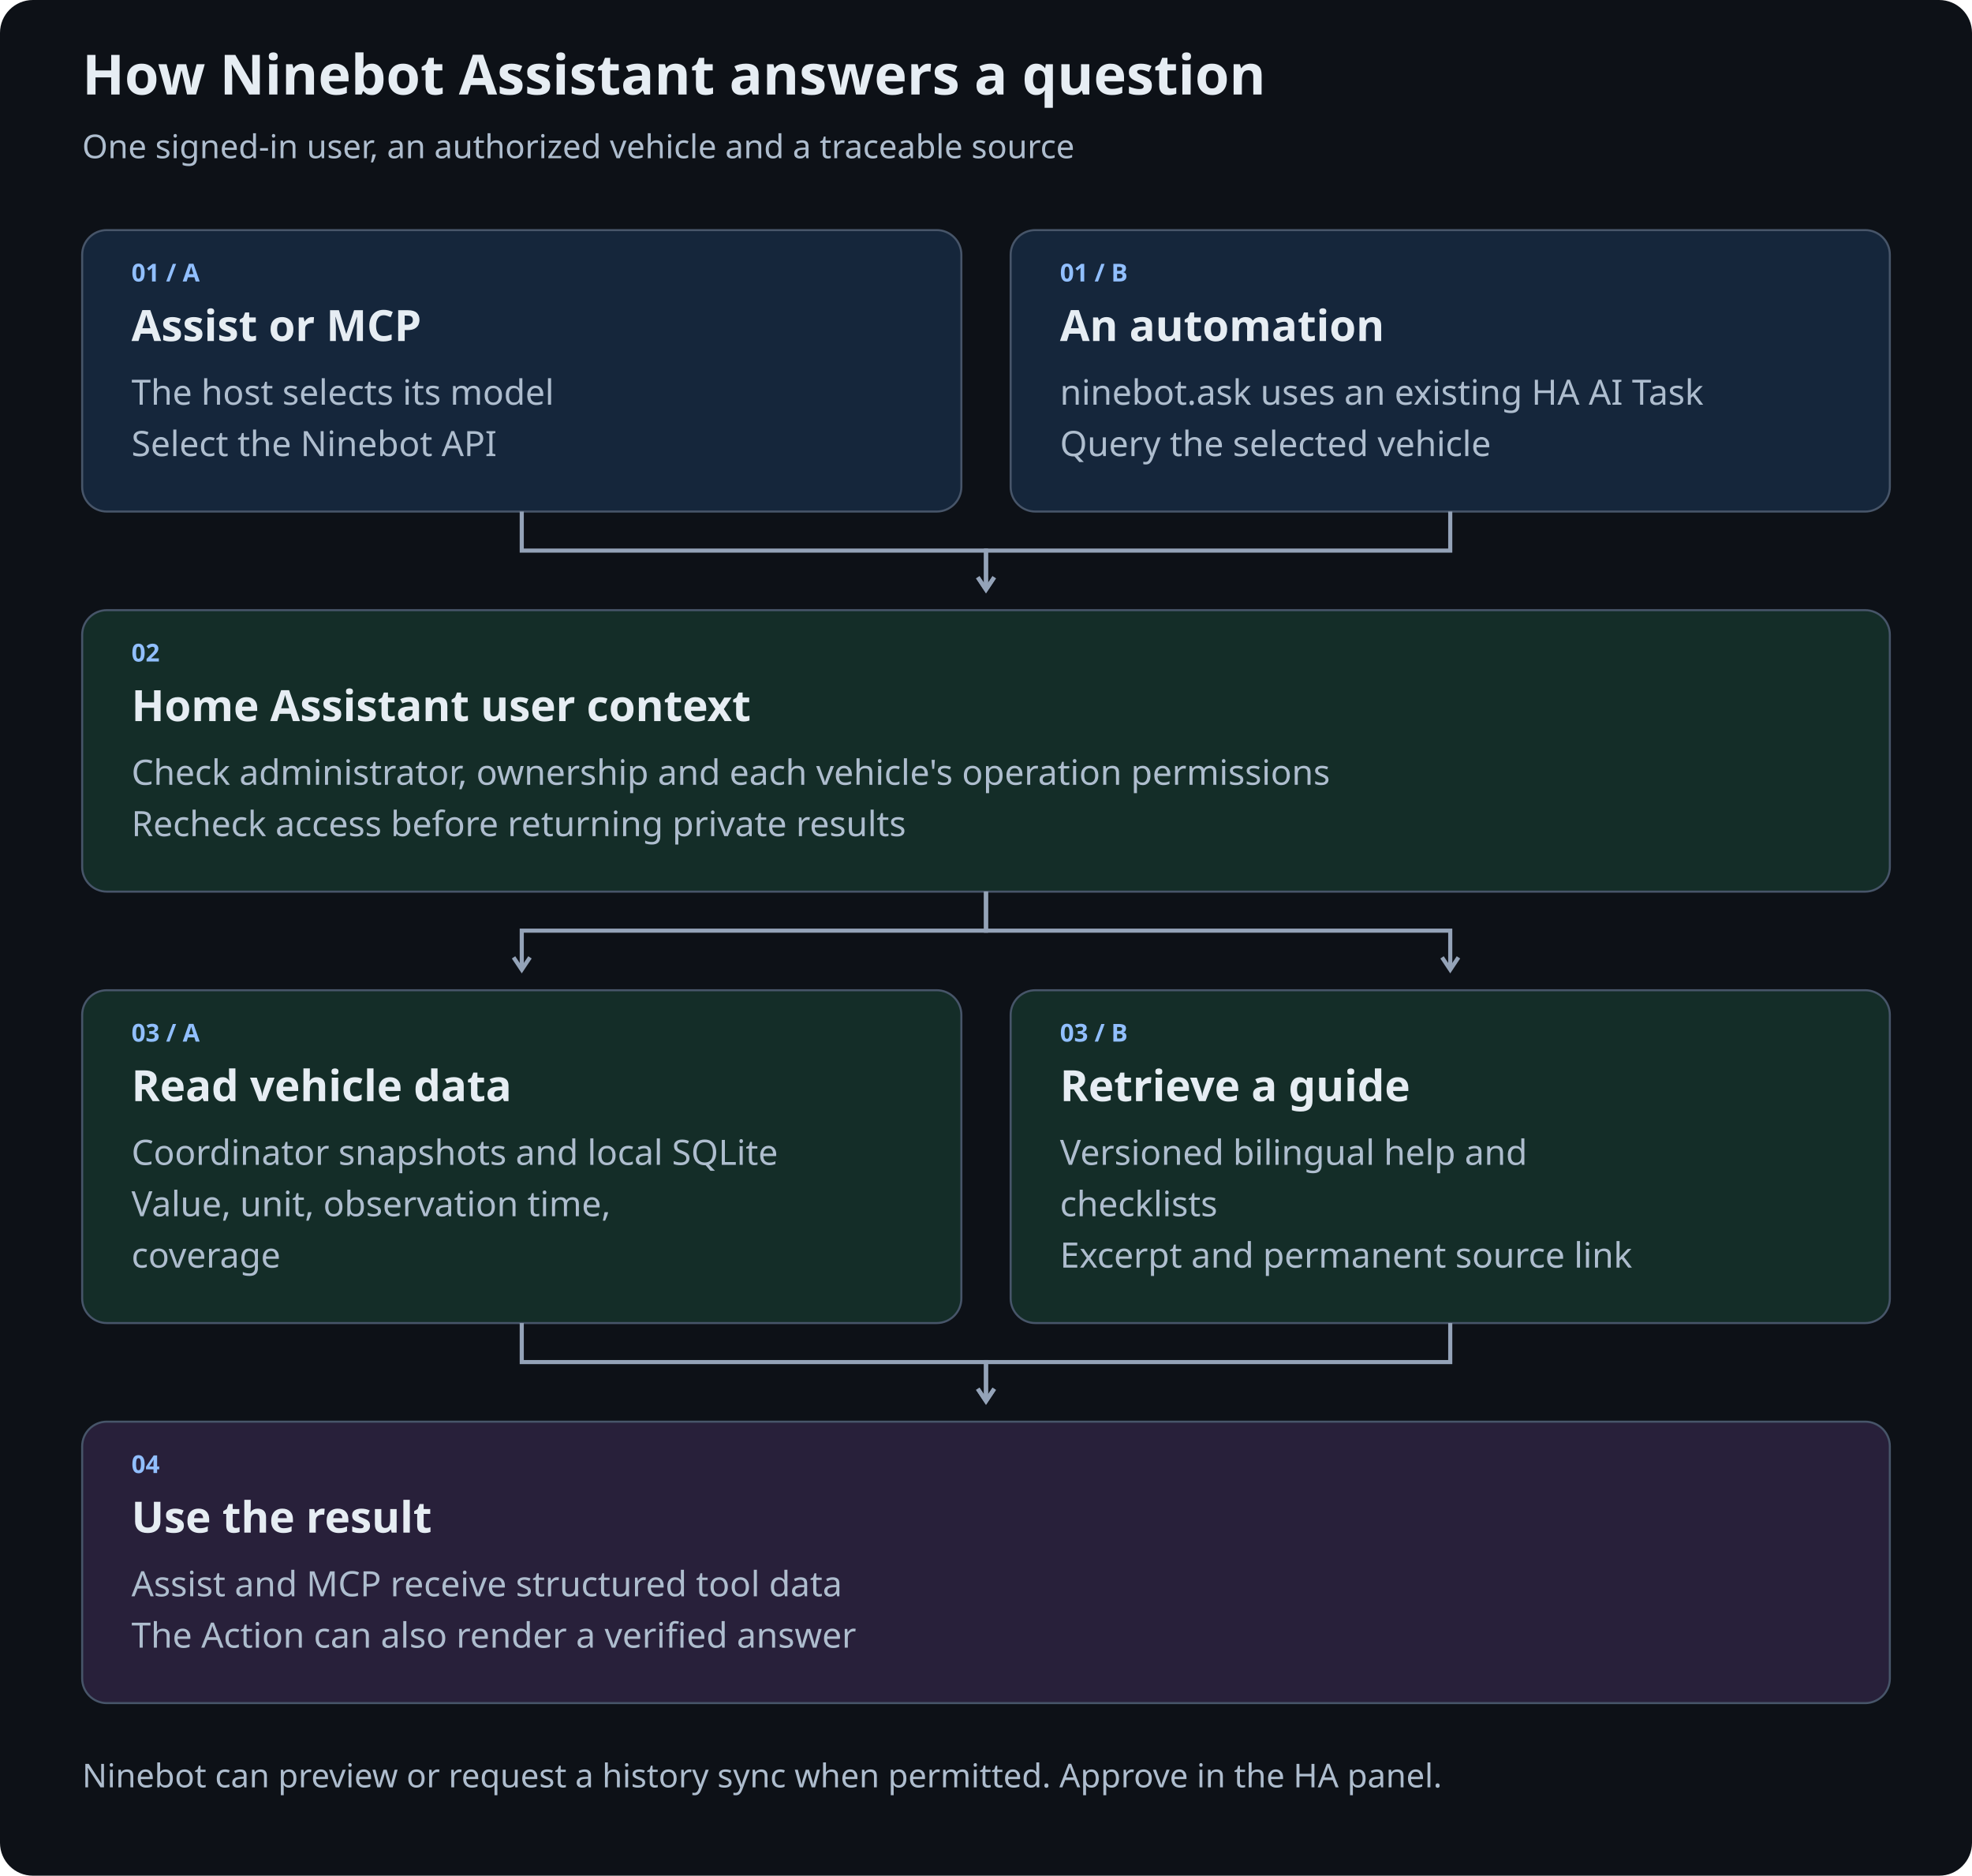
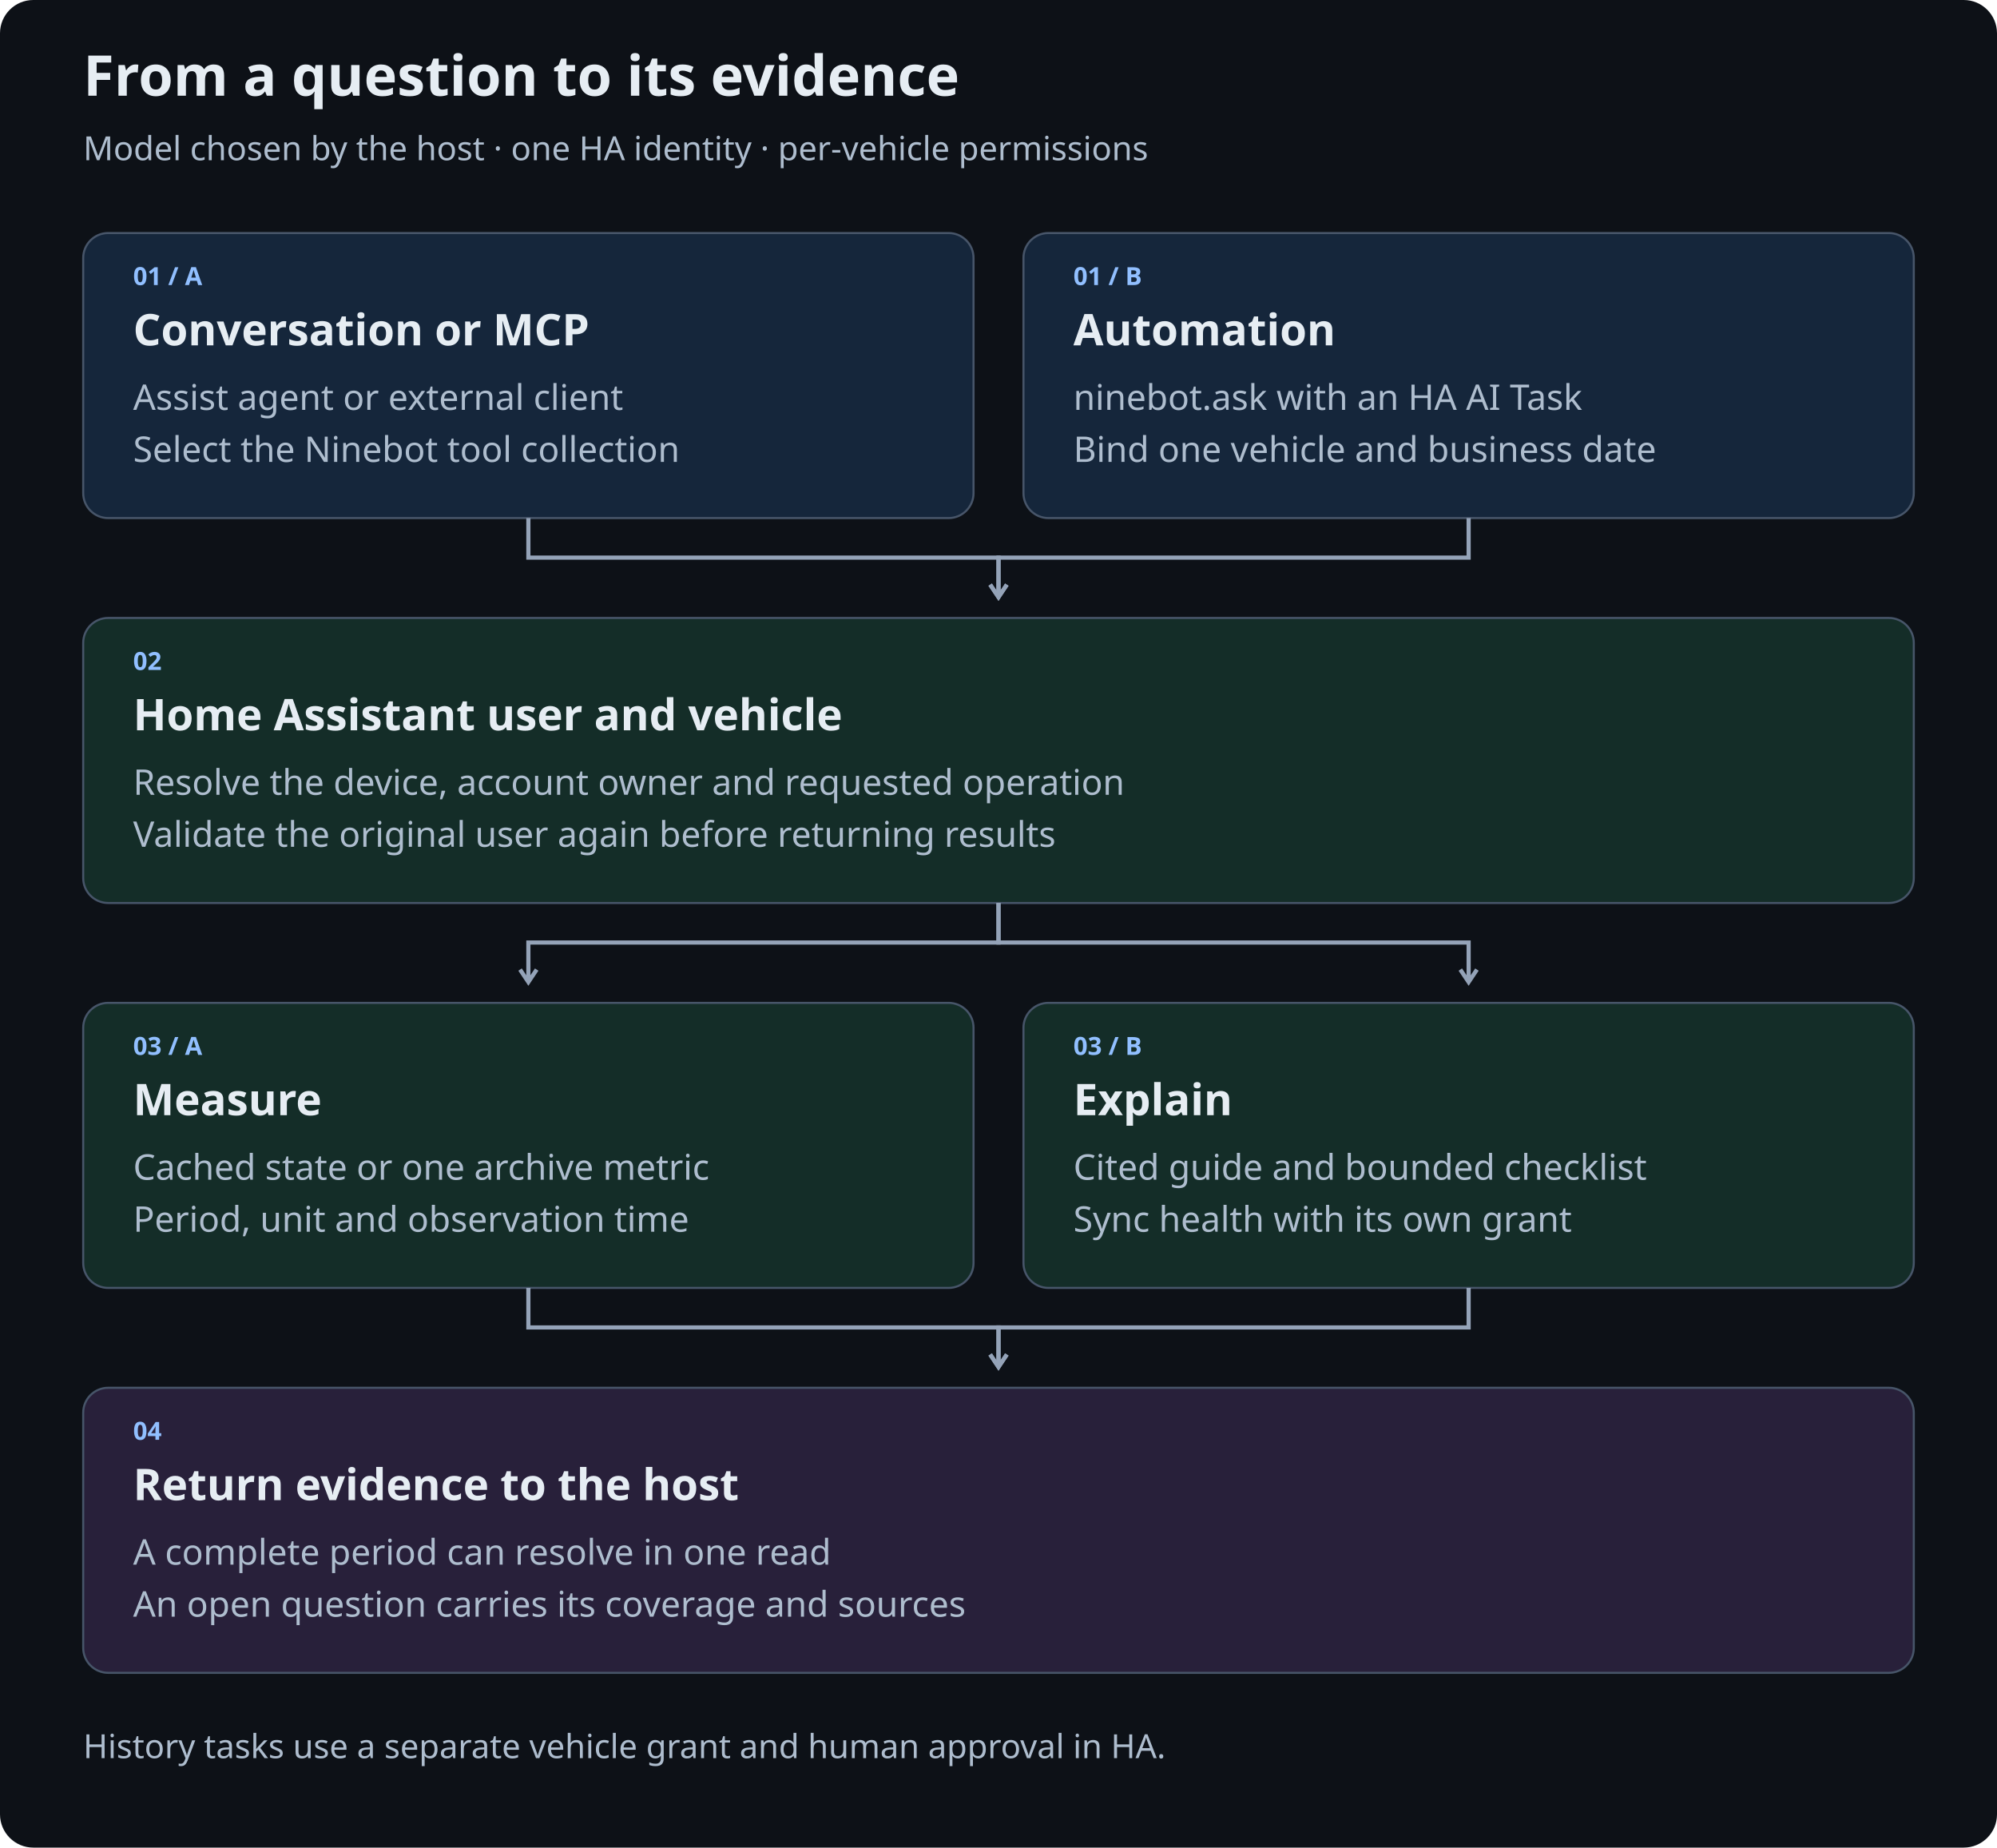
- <svg xmlns="http://www.w3.org/2000/svg" width="960" height="913" viewBox="0 0 960 913" role="img" aria-labelledby="title desc" xml:lang="en">
+ <svg xmlns="http://www.w3.org/2000/svg" width="960" height="888" viewBox="0 0 960 888" role="img" aria-labelledby="title desc" xml:lang="en">
  <style>text {font-family: -apple-system, BlinkMacSystemFont, "Segoe UI", "Noto Sans", "PingFang SC", "Microsoft YaHei", sans-serif}</style>
-   <rect width="960" height="913" rx="16" fill="#0d1117" />
-   <text x="40" y="46" font-size="27" font-weight="700" fill="#e6edf3">How Ninebot Assistant answers a question</text>
-   <text x="40" y="77" font-size="16" font-weight="400" fill="#aebdce">One signed-in user, an authorized vehicle and a traceable source</text>
+   <rect width="960" height="888" rx="16" fill="#0d1117" />
+   <text x="40" y="46" font-size="27" font-weight="700" fill="#e6edf3">From a question to its evidence</text>
+   <text x="40" y="77" font-size="16" font-weight="400" fill="#aebdce">Model chosen by the host · one HA identity · per-vehicle permissions</text>
  <rect x="40" y="112" width="428" height="137" rx="12" fill="#15263b" stroke="#475569" />
  <text x="64" y="137" font-size="12" font-weight="700" fill="#91bfff">01 / A</text>
-   <text x="64" y="166" font-size="21" font-weight="650" fill="#e6edf3">Assist or MCP</text>
-   <text x="64" y="197" font-size="17" font-weight="400" fill="#aebdce">The host selects its model</text>
-   <text x="64" y="222" font-size="17" font-weight="400" fill="#aebdce">Select the Ninebot API</text>
+   <text x="64" y="166" font-size="21" font-weight="650" fill="#e6edf3">Conversation or MCP</text>
+   <text x="64" y="197" font-size="17" font-weight="400" fill="#aebdce">Assist agent or external client</text>
+   <text x="64" y="222" font-size="17" font-weight="400" fill="#aebdce">Select the Ninebot tool collection</text>
  <rect x="492" y="112" width="428" height="137" rx="12" fill="#15263b" stroke="#475569" />
  <text x="516" y="137" font-size="12" font-weight="700" fill="#91bfff">01 / B</text>
-   <text x="516" y="166" font-size="21" font-weight="650" fill="#e6edf3">An automation</text>
-   <text x="516" y="197" font-size="17" font-weight="400" fill="#aebdce">ninebot.ask uses an existing HA AI Task</text>
-   <text x="516" y="222" font-size="17" font-weight="400" fill="#aebdce">Query the selected vehicle</text>
+   <text x="516" y="166" font-size="21" font-weight="650" fill="#e6edf3">Automation</text>
+   <text x="516" y="197" font-size="17" font-weight="400" fill="#aebdce">ninebot.ask with an HA AI Task</text>
+   <text x="516" y="222" font-size="17" font-weight="400" fill="#aebdce">Bind one vehicle and business date</text>
  <path d="M254 249 V268 H480 V287" fill="none" stroke="#94a3b8" stroke-width="2" />
  <path d="M476 281 L480 287 L484 281" fill="none" stroke="#94a3b8" stroke-width="2" />
  <path d="M706 249 V268 H480 V287" fill="none" stroke="#94a3b8" stroke-width="2" />
  <path d="M476 281 L480 287 L484 281" fill="none" stroke="#94a3b8" stroke-width="2" />
  <rect x="40" y="297" width="880" height="137" rx="12" fill="#142d28" stroke="#475569" />
  <text x="64" y="322" font-size="12" font-weight="700" fill="#91bfff">02</text>
-   <text x="64" y="351" font-size="21" font-weight="650" fill="#e6edf3">Home Assistant user context</text>
-   <text x="64" y="382" font-size="17" font-weight="400" fill="#aebdce">Check administrator, ownership and each vehicle's operation permissions</text>
-   <text x="64" y="407" font-size="17" font-weight="400" fill="#aebdce">Recheck access before returning private results</text>
+   <text x="64" y="351" font-size="21" font-weight="650" fill="#e6edf3">Home Assistant user and vehicle</text>
+   <text x="64" y="382" font-size="17" font-weight="400" fill="#aebdce">Resolve the device, account owner and requested operation</text>
+   <text x="64" y="407" font-size="17" font-weight="400" fill="#aebdce">Validate the original user again before returning results</text>
  <path d="M480 434 V453 H254 V472" fill="none" stroke="#94a3b8" stroke-width="2" />
  <path d="M250 466 L254 472 L258 466" fill="none" stroke="#94a3b8" stroke-width="2" />
  <path d="M480 434 V453 H706 V472" fill="none" stroke="#94a3b8" stroke-width="2" />
  <path d="M702 466 L706 472 L710 466" fill="none" stroke="#94a3b8" stroke-width="2" />
-   <rect x="40" y="482" width="428" height="162" rx="12" fill="#142d28" stroke="#475569" />
+   <rect x="40" y="482" width="428" height="137" rx="12" fill="#142d28" stroke="#475569" />
  <text x="64" y="507" font-size="12" font-weight="700" fill="#91bfff">03 / A</text>
-   <text x="64" y="536" font-size="21" font-weight="650" fill="#e6edf3">Read vehicle data</text>
-   <text x="64" y="567" font-size="17" font-weight="400" fill="#aebdce">Coordinator snapshots and local SQLite</text>
-   <text x="64" y="592" font-size="17" font-weight="400" fill="#aebdce">Value, unit, observation time,</text>
-   <text x="64" y="617" font-size="17" font-weight="400" fill="#aebdce">coverage</text>
-   <rect x="492" y="482" width="428" height="162" rx="12" fill="#142d28" stroke="#475569" />
+   <text x="64" y="536" font-size="21" font-weight="650" fill="#e6edf3">Measure</text>
+   <text x="64" y="567" font-size="17" font-weight="400" fill="#aebdce">Cached state or one archive metric</text>
+   <text x="64" y="592" font-size="17" font-weight="400" fill="#aebdce">Period, unit and observation time</text>
+   <rect x="492" y="482" width="428" height="137" rx="12" fill="#142d28" stroke="#475569" />
  <text x="516" y="507" font-size="12" font-weight="700" fill="#91bfff">03 / B</text>
-   <text x="516" y="536" font-size="21" font-weight="650" fill="#e6edf3">Retrieve a guide</text>
-   <text x="516" y="567" font-size="17" font-weight="400" fill="#aebdce">Versioned bilingual help and</text>
-   <text x="516" y="592" font-size="17" font-weight="400" fill="#aebdce">checklists</text>
-   <text x="516" y="617" font-size="17" font-weight="400" fill="#aebdce">Excerpt and permanent source link</text>
-   <path d="M254 644 V663 H480 V682" fill="none" stroke="#94a3b8" stroke-width="2" />
-   <path d="M476 676 L480 682 L484 676" fill="none" stroke="#94a3b8" stroke-width="2" />
-   <path d="M706 644 V663 H480 V682" fill="none" stroke="#94a3b8" stroke-width="2" />
-   <path d="M476 676 L480 682 L484 676" fill="none" stroke="#94a3b8" stroke-width="2" />
-   <rect x="40" y="692" width="880" height="137" rx="12" fill="#28203a" stroke="#475569" />
-   <text x="64" y="717" font-size="12" font-weight="700" fill="#91bfff">04</text>
-   <text x="64" y="746" font-size="21" font-weight="650" fill="#e6edf3">Use the result</text>
-   <text x="64" y="777" font-size="17" font-weight="400" fill="#aebdce">Assist and MCP receive structured tool data</text>
-   <text x="64" y="802" font-size="17" font-weight="400" fill="#aebdce">The Action can also render a verified answer</text>
-   <text x="40" y="870" font-size="16" font-weight="400" fill="#aebdce">Ninebot can preview or request a history sync when permitted. Approve in the HA panel.</text>
+   <text x="516" y="536" font-size="21" font-weight="650" fill="#e6edf3">Explain</text>
+   <text x="516" y="567" font-size="17" font-weight="400" fill="#aebdce">Cited guide and bounded checklist</text>
+   <text x="516" y="592" font-size="17" font-weight="400" fill="#aebdce">Sync health with its own grant</text>
+   <path d="M254 619 V638 H480 V657" fill="none" stroke="#94a3b8" stroke-width="2" />
+   <path d="M476 651 L480 657 L484 651" fill="none" stroke="#94a3b8" stroke-width="2" />
+   <path d="M706 619 V638 H480 V657" fill="none" stroke="#94a3b8" stroke-width="2" />
+   <path d="M476 651 L480 657 L484 651" fill="none" stroke="#94a3b8" stroke-width="2" />
+   <rect x="40" y="667" width="880" height="137" rx="12" fill="#28203a" stroke="#475569" />
+   <text x="64" y="692" font-size="12" font-weight="700" fill="#91bfff">04</text>
+   <text x="64" y="721" font-size="21" font-weight="650" fill="#e6edf3">Return evidence to the host</text>
+   <text x="64" y="752" font-size="17" font-weight="400" fill="#aebdce">A complete period can resolve in one read</text>
+   <text x="64" y="777" font-size="17" font-weight="400" fill="#aebdce">An open question carries its coverage and sources</text>
+   <text x="40" y="845" font-size="16" font-weight="400" fill="#aebdce">History tasks use a separate vehicle grant and human approval in HA.</text>
</svg>
